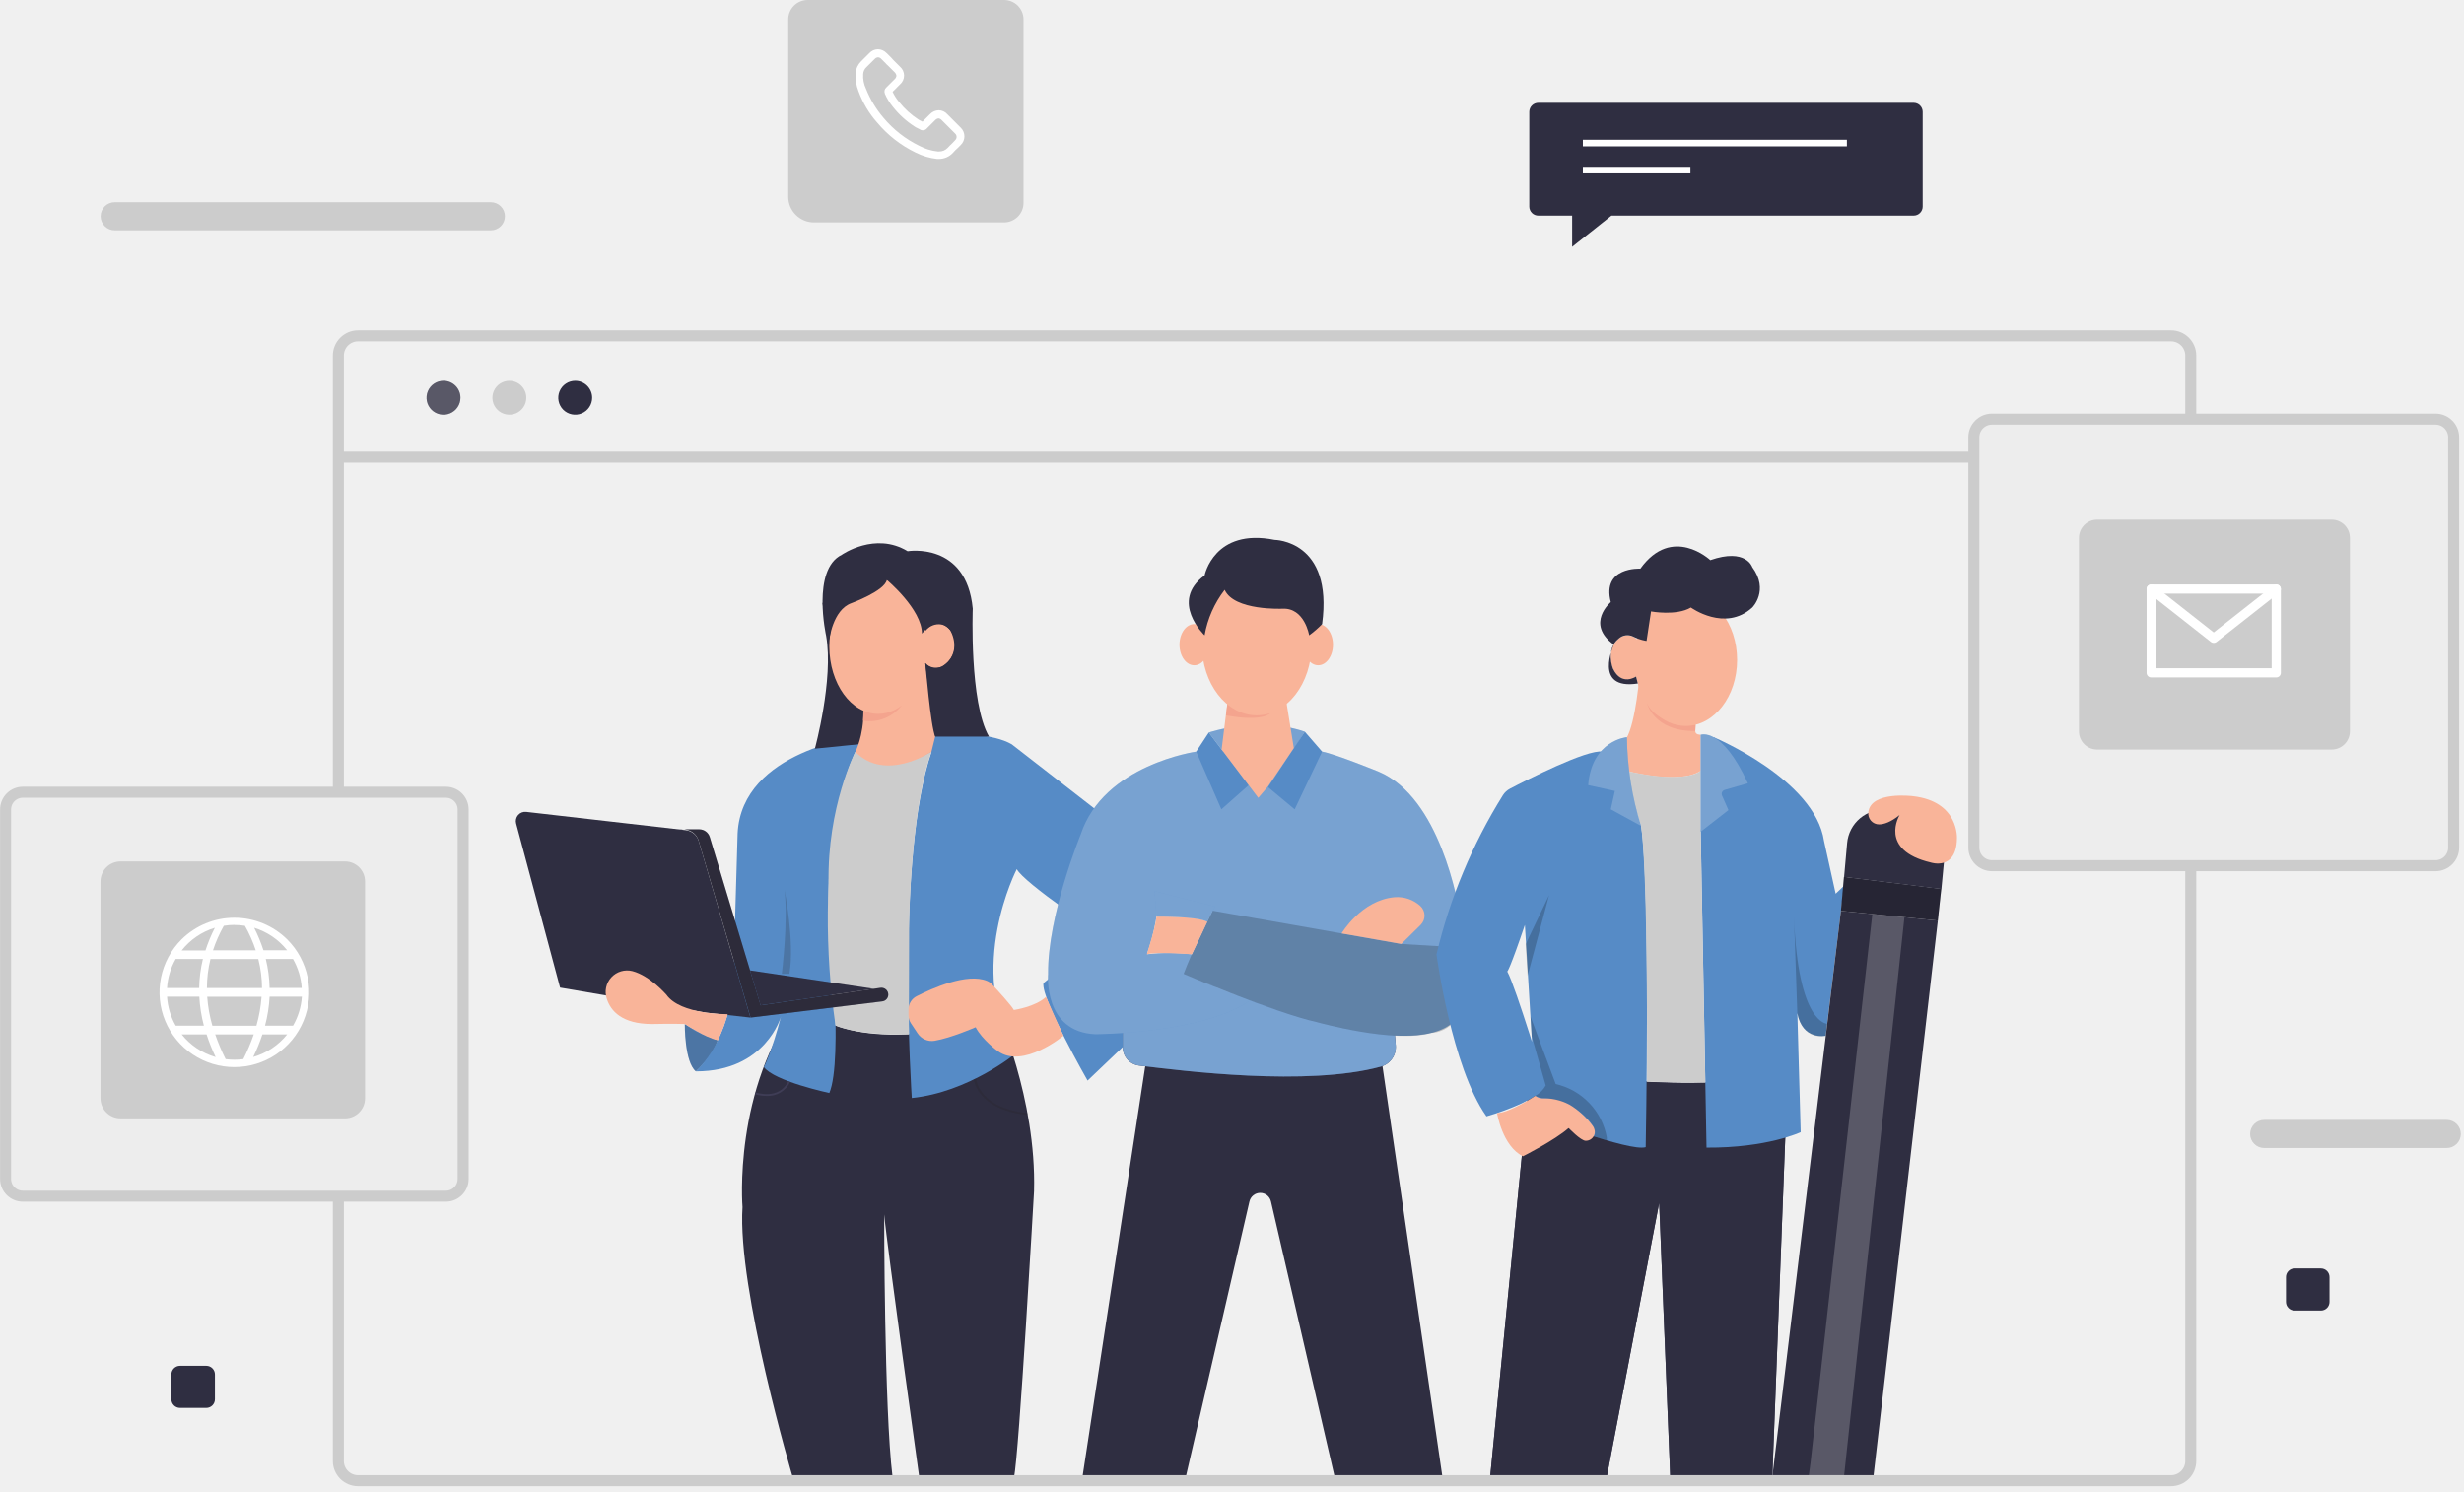
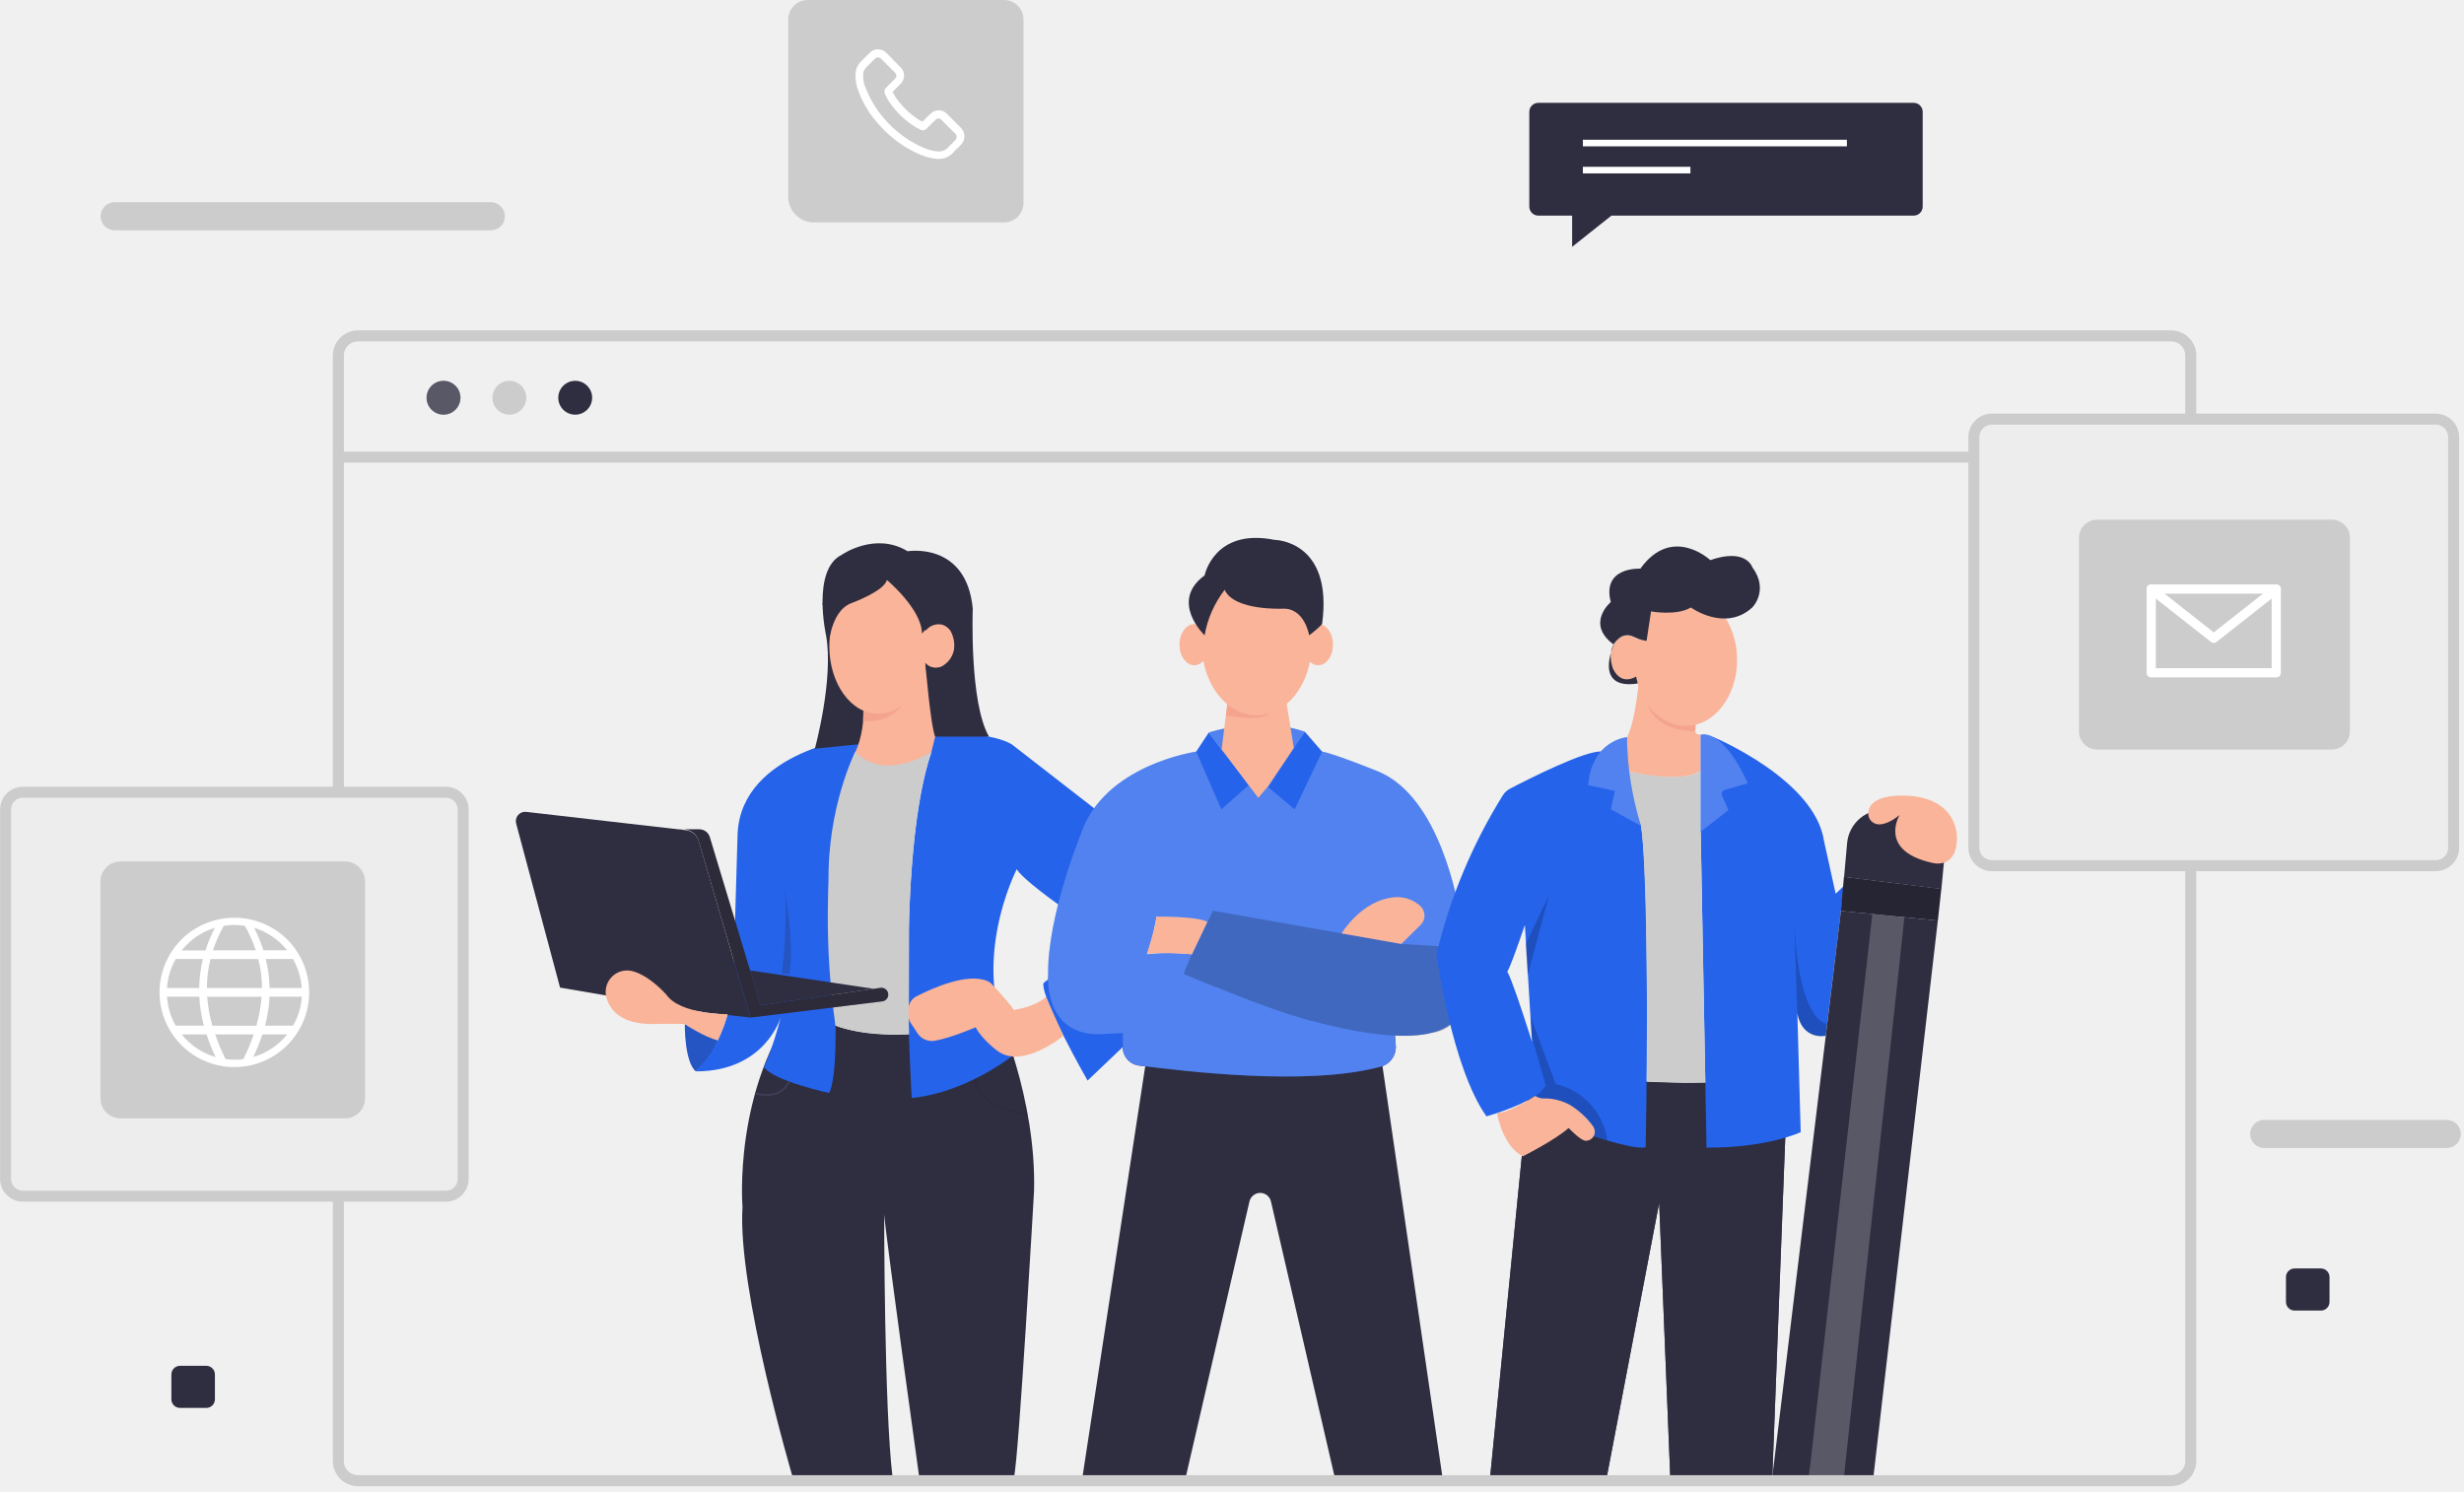
<svg xmlns="http://www.w3.org/2000/svg" width="441" height="267" viewBox="0 0 441 267" fill="none">
  <path d="M342.517 18.404H275.33C274.9 18.404 274.487 18.575 274.183 18.879C273.878 19.183 273.708 19.596 273.708 20.025V36.976C273.708 37.406 273.878 37.819 274.183 38.123C274.487 38.426 274.9 38.597 275.33 38.597H281.377V44.184L288.408 38.597H342.496C342.926 38.597 343.339 38.426 343.643 38.123C343.947 37.819 344.118 37.406 344.118 36.976V20.031C344.12 19.604 343.952 19.193 343.653 18.889C343.353 18.584 342.945 18.41 342.517 18.404Z" fill="#2F2E41" />
-   <path d="M122.566 183.303C122.566 183.303 122.48 190.101 124.551 191.781C126.285 190.262 127.628 188.35 128.467 186.205C126.435 185.377 124.463 184.407 122.566 183.303Z" fill="#568BC6" />
+   <path d="M122.566 183.303C122.566 183.303 122.48 190.101 124.551 191.781C126.285 190.262 127.628 188.35 128.467 186.205C126.435 185.377 124.463 184.407 122.566 183.303Z" fill="#2563EB" />
  <path d="M266.703 264.356L273.918 191.284C273.918 191.284 306.268 197.044 319.99 191.284L317.204 264.356H298.939L296.954 215.319L287.581 264.356H266.703Z" fill="#3F3D56" />
  <path d="M266.703 264.356L273.918 191.284C273.918 191.284 306.268 197.044 319.99 191.284L317.204 264.356H298.939L296.954 215.319L287.581 264.356H266.703Z" fill="#2F2E41" />
  <path d="M132.892 216.065C132.892 216.065 131.101 194.91 143.168 179.121C143.168 179.121 147.344 186.718 165.387 184.93C165.387 184.93 174.29 183.352 178.411 181.012C178.411 181.012 185.518 196.553 185.069 213.233C185.069 213.233 182.365 260.654 181.489 264.356H164.511C164.511 264.356 158.697 222.619 158.248 217.383C158.248 217.383 158.248 252.295 159.74 264.334H141.848C141.848 264.334 131.945 230.719 132.892 216.065Z" fill="#2F2E41" />
-   <path d="M131.269 174.501L132.015 149.18C132.762 134.283 154.045 131.835 154.045 131.835C154.045 131.835 174.815 129.511 181.089 133.24L206.288 152.811L204.498 184.038L194.654 193.424C194.654 193.424 186.303 178.834 186.752 175.992L197.19 167.347C197.19 167.347 183.322 158.112 181.981 155.578C181.981 155.578 172.786 173.307 181.684 188.647C181.684 188.647 173.333 195.504 163.191 196.547C163.191 196.547 160.26 153.492 166.723 134.574C166.723 134.574 159.351 139.437 153.104 134.574C153.104 134.574 147.387 146.046 148.431 164.067C148.431 164.067 150.968 189.69 148.431 195.65C148.431 195.65 138.506 193.527 136.716 190.998C136.716 190.998 138.106 188.334 139.782 181.947C139.782 181.947 137.078 191.776 124.573 191.776C124.551 191.781 130.917 186.124 131.269 174.501Z" fill="#568BC6" />
+   <path d="M131.269 174.501L132.015 149.18C132.762 134.283 154.045 131.835 154.045 131.835C154.045 131.835 174.815 129.511 181.089 133.24L206.288 152.811L204.498 184.038L194.654 193.424C194.654 193.424 186.303 178.834 186.752 175.992L197.19 167.347C197.19 167.347 183.322 158.112 181.981 155.578C181.981 155.578 172.786 173.307 181.684 188.647C181.684 188.647 173.333 195.504 163.191 196.547C163.191 196.547 160.26 153.492 166.723 134.574C166.723 134.574 159.351 139.437 153.104 134.574C153.104 134.574 147.387 146.046 148.431 164.067C148.431 164.067 150.968 189.69 148.431 195.65C148.431 195.65 138.506 193.527 136.716 190.998C136.716 190.998 138.106 188.334 139.782 181.947C139.782 181.947 137.078 191.776 124.573 191.776C124.551 191.781 130.917 186.124 131.269 174.501Z" fill="#2563EB" />
  <path d="M205.233 189.133L193.74 264.356H212.232L223.617 215.087C223.715 214.647 223.959 214.253 224.31 213.97C224.661 213.687 225.097 213.532 225.548 213.53C226 213.53 226.438 213.684 226.789 213.968C227.14 214.251 227.384 214.646 227.479 215.087L238.87 264.356H258.158L247.183 189.133H205.233Z" fill="#2F2E41" />
  <path d="M200.949 183.795V187.442C200.949 188.253 201.246 189.037 201.784 189.644C202.322 190.251 203.064 190.641 203.87 190.738C211.707 191.684 233.905 194.521 247.14 190.927C247.962 190.7 248.678 190.192 249.165 189.493C249.652 188.793 249.879 187.945 249.806 187.096L249.563 184.287L223.217 177.721L200.949 183.795Z" fill="#3F3D56" />
-   <path d="M200.949 183.795V187.442C200.949 188.253 201.246 189.037 201.784 189.644C202.322 190.251 203.064 190.641 203.87 190.738C211.707 191.684 233.905 194.521 247.14 190.927C247.962 190.7 248.678 190.192 249.165 189.493C249.652 188.793 249.879 187.945 249.806 187.096L249.563 184.287L223.217 177.721L200.949 183.795Z" fill="#568BC6" />
+   <path d="M200.949 183.795V187.442C200.949 188.253 201.246 189.037 201.784 189.644C202.322 190.251 203.064 190.641 203.87 190.738C211.707 191.684 233.905 194.521 247.14 190.927C247.962 190.7 248.678 190.192 249.165 189.493C249.652 188.793 249.879 187.945 249.806 187.096L249.563 184.287L223.217 177.721L200.949 183.795Z" fill="#2563EB" />
  <path opacity="0.2" d="M200.949 183.795V187.442C200.949 188.253 201.246 189.037 201.784 189.644C202.322 190.251 203.064 190.641 203.87 190.738C211.707 191.684 233.905 194.521 247.14 190.927C247.962 190.7 248.678 190.192 249.165 189.493C249.652 188.793 249.879 187.945 249.806 187.096L249.563 184.287L223.217 177.721L200.949 183.795Z" fill="white" />
-   <path d="M250.802 168.968L217.003 163.024L213.292 170.837L211.859 174.322L223.655 179.121C223.655 179.121 256.919 192.003 261.56 180.882C261.56 180.882 264.367 176.165 261.716 165.861C261.62 165.487 261.542 165.108 261.484 164.726C260.943 161.332 257.665 142.685 246.713 138.114C246.713 138.114 238.897 134.936 236.642 134.542H214.093C214.093 134.542 197.531 136.876 193.421 149.369C193.421 149.369 187.471 163.915 187.59 174.322C187.59 174.322 186.66 184.724 196.071 185.13C196.071 185.13 215.153 185.048 223.655 179.132L211.859 174.322L213.314 170.821C210.634 170.515 207.929 170.515 205.249 170.821C205.249 170.821 207.088 166.039 207.218 161.403" fill="#568BC6" />
+   <path d="M250.802 168.968L217.003 163.024L213.292 170.837L211.859 174.322L223.655 179.121C223.655 179.121 256.919 192.003 261.56 180.882C261.56 180.882 264.367 176.165 261.716 165.861C261.62 165.487 261.542 165.108 261.484 164.726C260.943 161.332 257.665 142.685 246.713 138.114C246.713 138.114 238.897 134.936 236.642 134.542H214.093C214.093 134.542 197.531 136.876 193.421 149.369C193.421 149.369 187.471 163.915 187.59 174.322C187.59 174.322 186.66 184.724 196.071 185.13C196.071 185.13 215.153 185.048 223.655 179.132L211.859 174.322L213.314 170.821C210.634 170.515 207.929 170.515 205.249 170.821C205.249 170.821 207.088 166.039 207.218 161.403" fill="#2563EB" />
  <path opacity="0.2" d="M250.802 168.968L217.003 163.024L213.292 170.837L211.859 174.322L223.655 179.121C223.655 179.121 256.919 192.003 261.56 180.882C261.56 180.882 264.367 176.165 261.716 165.861C261.62 165.487 261.542 165.108 261.484 164.726C260.943 161.332 257.665 142.685 246.713 138.114C246.713 138.114 238.897 134.936 236.642 134.542H214.093C214.093 134.542 197.531 136.876 193.421 149.369C193.421 149.369 187.471 163.915 187.59 174.322C187.59 174.322 186.66 184.724 196.071 185.13C196.071 185.13 215.153 185.048 223.655 179.132L211.859 174.322L213.314 170.821C210.634 170.515 207.929 170.515 205.249 170.821C205.249 170.821 207.088 166.039 207.218 161.403" fill="white" />
  <path opacity="0.2" d="M217.008 163.008C216.018 164.585 215.439 166.428 214.455 168.384C213.484 170.32 212.612 172.304 211.843 174.328C214.731 175.582 217.792 176.786 220.929 178.018C225.943 179.964 231.909 182.125 235.69 182.963C235.69 182.963 249.558 186.848 256.205 184.886C256.205 184.886 262.971 185.005 262.836 173.836L262.484 169.67L250.802 168.968L217.008 163.008Z" fill="black" />
-   <path d="M216.348 131.121C216.348 131.121 225.153 128.112 233.526 130.97C232.623 132.483 231.644 134.034 230.568 135.617C228.777 138.265 226.965 140.664 225.202 142.82L216.348 131.121Z" fill="#568BC6" />
+   <path d="M216.348 131.121C216.348 131.121 225.153 128.112 233.526 130.97C232.623 132.483 231.644 134.034 230.568 135.617C228.777 138.265 226.965 140.664 225.202 142.82L216.348 131.121Z" fill="#2563EB" />
  <path opacity="0.2" d="M216.348 131.121C216.348 131.121 225.153 128.112 233.526 130.97C232.623 132.483 231.644 134.034 230.568 135.617C228.777 138.265 226.965 140.664 225.202 142.82L216.348 131.121Z" fill="white" />
  <path d="M149.529 183.562C149.529 183.562 153.169 185.405 162.661 185.135L162.715 165.099C162.715 165.099 163.007 144.69 166.701 134.58C166.701 134.58 159.362 139.286 153.082 134.58C153.082 134.58 148.036 144.382 148.296 158.134C148.22 159.819 148.171 161.543 148.16 163.299C148.109 170.078 148.567 176.852 149.529 183.562Z" fill="#CCCCCC" />
  <path d="M147.858 113.809C147.858 113.809 145.213 101.964 150.659 99.306C150.659 99.306 156.609 95.129 162.445 98.673C162.445 98.673 172.959 96.901 174.101 108.94C174.101 108.94 173.468 125.777 177.01 131.851H167.383L145.845 134.012C145.845 134.012 149.231 121.606 147.858 113.809Z" fill="#2F2E41" />
  <path opacity="0.2" d="M122.566 183.303C122.566 183.303 122.48 190.101 124.551 191.781C124.551 191.781 127.256 189.123 128.467 186.205C128.467 186.205 124.465 184.962 122.566 183.303Z" fill="#231F20" />
  <path d="M174.614 183.881C174.614 183.881 170.201 185.81 167.259 186.302C166.677 186.396 166.081 186.319 165.543 186.081C165.004 185.843 164.546 185.455 164.224 184.962L163.034 183.173C162.748 182.741 162.596 182.233 162.596 181.714V180.693C162.596 180.205 162.73 179.726 162.985 179.309C163.24 178.892 163.605 178.554 164.04 178.332C166.848 176.895 173.078 174.101 176.664 175.582C177.031 175.736 177.358 175.971 177.622 176.268C178.568 177.294 181.062 180.023 181.457 180.79C181.457 180.79 185.275 180.25 187.222 178.445C187.222 178.445 189.775 184.308 190.332 185.4C190.332 185.4 183.117 191.398 178.622 188.177C178.622 188.204 175.788 186.129 174.614 183.881Z" fill="#F9B499" />
  <path opacity="0.2" d="M139.923 174.322C139.923 174.322 141.091 164.947 140.409 159.29C140.409 159.29 142.264 168.562 141.291 174.322H139.923Z" fill="#231F20" />
  <path d="M137.175 196.169C136.474 196.169 135.777 196.069 135.104 195.872L135.212 195.542C135.385 195.601 139.463 196.931 141.08 193.548L141.416 193.672C141.038 194.463 140.432 195.122 139.677 195.567C138.921 196.012 138.05 196.221 137.175 196.169Z" fill="#3F3D56" />
  <g opacity="0.2">
    <path d="M183.977 199.6C174.782 198.627 174.301 193.262 174.295 193.208L174.69 193.013C174.69 193.067 175.02 198.309 183.912 199.249L183.977 199.6Z" fill="#231F20" />
  </g>
-   <path d="M218.598 144.868L214.093 134.542L216.348 131.121L223.482 140.551L218.598 144.868Z" fill="#568BC6" />
-   <path d="M226.949 140.896L231.72 144.868L236.625 134.542L233.526 130.97L226.949 140.896Z" fill="#568BC6" />
+   <path d="M218.598 144.868L214.093 134.542L216.348 131.121L223.482 140.551L218.598 144.868Z" fill="#2563EB" />
+   <path d="M226.949 140.896L231.72 144.868L236.625 134.542L233.526 130.97L226.949 140.896Z" fill="#2563EB" />
  <path d="M219.783 124.967L218.641 134.153L225.202 142.82L226.949 140.761L231.563 133.893L230.124 124.967H219.783Z" fill="#F9B499" />
  <path d="M206.991 164.072C206.991 164.072 214.444 163.926 216.094 164.996L213.325 170.821C213.325 170.821 206.699 170.318 205.26 170.821C205.233 170.837 206.742 166.304 206.991 164.072Z" fill="#F9B499" />
  <path d="M240.109 167.082C240.109 167.082 243.646 161.095 249.639 160.598C250.459 160.537 251.283 160.642 252.062 160.907C252.841 161.171 253.558 161.59 254.171 162.138C254.412 162.352 254.605 162.613 254.74 162.905C254.875 163.197 254.949 163.514 254.957 163.836C254.964 164.157 254.906 164.477 254.785 164.775C254.663 165.073 254.482 165.343 254.252 165.569L250.802 168.968L240.109 167.082Z" fill="#F9B499" />
  <path d="M293.498 120.277C293.498 120.277 293.498 120.417 293.466 120.66C293.287 122.66 292.384 131.878 290.366 132.942L291.113 137.995C291.113 137.995 300.502 140.518 304.38 137.995V131.511C304.38 131.511 303.412 131.581 303.412 130.84L303.564 127.858L293.498 120.277Z" fill="#F9B499" />
-   <path d="M272.918 165.563L275.006 199.827C275.006 199.827 291.708 206.236 294.542 205.339C294.542 205.339 295.434 159.457 293.72 147.835L286.786 134.542C284.027 134.11 273.226 139.621 270.251 141.177C269.74 141.446 269.308 141.843 268.997 142.328C263.507 151.123 259.488 160.752 257.097 170.837C257.097 170.837 259.802 191.041 266.043 199.827C266.043 199.827 275.141 197.293 276.628 194.315C276.628 194.315 271.263 176.587 269.77 173.906C269.786 173.906 270.235 173.458 272.918 165.563Z" fill="#568BC6" />
-   <path d="M305.43 205.425L304.386 148.877L306.674 131.948C306.674 131.948 324.815 139.513 326.453 150.52L328.541 159.976L330.034 158.56L326.756 185.405C326.756 185.405 322.581 186.27 321.683 181.358L322.283 202.658C322.283 202.658 316.312 205.495 305.43 205.425Z" fill="#568BC6" />
+   <path d="M272.918 165.563L275.006 199.827C275.006 199.827 291.708 206.236 294.542 205.339C294.542 205.339 295.434 159.457 293.72 147.835L286.786 134.542C284.027 134.11 273.226 139.621 270.251 141.177C269.74 141.446 269.308 141.843 268.997 142.328C263.507 151.123 259.488 160.752 257.097 170.837C257.097 170.837 259.802 191.041 266.043 199.827C266.043 199.827 275.141 197.293 276.628 194.315C276.628 194.315 271.263 176.587 269.77 173.906C269.786 173.906 270.235 173.458 272.918 165.563Z" fill="#2563EB" />
+   <path d="M305.43 205.425L304.386 148.877L306.674 131.948C306.674 131.948 324.815 139.513 326.453 150.52L328.541 159.976L330.034 158.56L326.756 185.405C326.756 185.405 322.581 186.27 321.683 181.358L322.283 202.658C322.283 202.658 316.312 205.495 305.43 205.425Z" fill="#2563EB" />
  <path opacity="0.2" d="M321.083 164.072L321.677 181.363C321.677 181.363 322.375 186.189 326.751 185.41L327.016 183.249C327.016 183.249 321.78 183.341 321.083 164.072Z" fill="black" />
  <path d="M267.936 199.243C267.936 199.243 268.894 205.187 272.572 206.976C272.572 206.976 278.294 204.101 280.75 201.913C280.75 201.913 282.913 204.198 283.806 204.198C284.102 204.201 284.393 204.122 284.647 203.97C284.902 203.819 285.11 203.601 285.249 203.34C285.388 203.079 285.453 202.785 285.437 202.489C285.421 202.194 285.325 201.909 285.158 201.664C284.13 200.243 282.859 199.013 281.404 198.033C279.897 197.078 278.143 196.584 276.358 196.612C275.792 196.662 275.228 196.502 274.773 196.163C274.773 196.163 270.186 199.206 267.936 199.243Z" fill="#F9B499" />
  <path d="M346.828 164.785L329.482 163.051L317.204 264.356H335.297L346.828 164.785Z" fill="#2F2E41" />
  <path opacity="0.2" d="M324.046 261.8L335.107 163.613L340.862 164.077L330.029 264.356H323.7L324.046 261.8Z" fill="white" />
  <path d="M330.029 156.956L329.482 163.051L346.828 164.785L347.445 159.106L330.029 156.956Z" fill="#2F2E41" />
  <path opacity="0.2" d="M330.029 156.956L329.482 163.051L346.828 164.785L347.445 159.106L330.029 156.956Z" fill="black" />
  <path d="M330.591 150.92L330.05 156.977L347.466 159.139L348.088 152.541C348.172 151.683 348.086 150.817 347.834 149.992C347.583 149.168 347.17 148.401 346.621 147.736C346.071 147.072 345.396 146.522 344.633 146.119C343.871 145.715 343.036 145.467 342.177 145.387L337.725 144.971C336.865 144.891 335.998 144.982 335.174 145.239C334.349 145.495 333.584 145.911 332.921 146.464C332.258 147.017 331.711 147.695 331.311 148.46C330.911 149.225 330.666 150.061 330.591 150.92Z" fill="#2F2E41" />
  <path d="M339.986 145.889C339.986 145.889 336.135 152.179 345.579 154.394C345.579 154.394 350.127 155.907 350.246 150.142C350.246 150.142 350.711 143.447 342.317 142.512C342.317 142.512 334.848 141.572 334.383 145.376C334.348 145.65 334.372 145.928 334.453 146.192C334.535 146.456 334.671 146.7 334.854 146.907C335.036 147.115 335.261 147.281 335.512 147.395C335.764 147.509 336.037 147.569 336.313 147.57C337.184 147.559 338.39 147.175 339.986 145.889Z" fill="#F9B499" />
  <path d="M294.774 193.635C294.774 193.635 294.985 156.475 293.72 147.835C293.72 147.835 291.713 142.069 291.113 137.995C291.113 137.995 300.876 140.443 304.38 137.995V148.877L305.213 193.797L294.774 193.635Z" fill="#CCCCCC" />
  <path d="M94.181 145.327L122.783 148.607C123.306 148.671 123.799 148.886 124.202 149.225C124.604 149.565 124.899 150.015 125.049 150.52L134.314 182.147L126.401 181.261L100.239 176.781L92.38 147.418C92.308 147.156 92.302 146.879 92.362 146.614C92.422 146.348 92.547 146.101 92.725 145.895C92.903 145.688 93.128 145.529 93.382 145.43C93.636 145.331 93.911 145.296 94.181 145.327Z" fill="#2F2E41" />
  <path d="M121.42 148.45H125.157C125.58 148.449 125.992 148.585 126.331 148.837C126.671 149.09 126.919 149.445 127.039 149.85L136.137 179.953L157.577 176.824C157.751 176.799 157.929 176.811 158.098 176.86C158.267 176.909 158.423 176.994 158.557 177.109C158.69 177.223 158.797 177.366 158.871 177.525C158.944 177.685 158.983 177.859 158.983 178.035C158.983 178.334 158.872 178.624 158.673 178.848C158.474 179.071 158.199 179.215 157.901 179.25L134.336 182.147L125.049 150.52C125.049 150.52 124.551 148.137 121.42 148.45Z" fill="#2F2E41" />
  <path opacity="0.2" d="M121.42 148.45H125.157C125.58 148.449 125.992 148.585 126.331 148.837C126.671 149.09 126.919 149.445 127.039 149.85L136.137 179.953L157.577 176.824C157.751 176.799 157.929 176.811 158.098 176.86C158.267 176.909 158.423 176.994 158.557 177.109C158.69 177.223 158.797 177.366 158.871 177.525C158.944 177.685 158.983 177.859 158.983 178.035C158.983 178.334 158.872 178.624 158.673 178.848C158.474 179.071 158.199 179.215 157.901 179.25L134.336 182.147L125.049 150.52C125.049 150.52 124.551 148.137 121.42 148.45Z" fill="#231F20" />
  <path d="M134.233 173.701L156.376 176.997L136.115 179.953L134.233 173.701Z" fill="#2F2E41" />
  <path d="M153.082 134.58C153.082 134.58 154.57 131.835 154.548 127.242L163.121 122.465L165.609 118.71L167.383 131.835L166.701 134.58C166.701 134.58 158.459 140.07 153.082 134.58Z" fill="#F9B499" />
  <path d="M113.188 173.831C112.516 173.66 111.811 173.673 111.146 173.87C110.482 174.066 109.883 174.439 109.414 174.948C108.944 175.457 108.621 176.084 108.479 176.761C108.337 177.439 108.381 178.142 108.606 178.797C109.304 180.958 111.311 183.303 116.719 183.303C116.719 183.303 120.598 183.217 122.583 183.303C122.583 183.303 126.185 185.746 128.483 186.205C129.197 184.699 129.786 183.137 130.247 181.536C130.247 181.536 121.804 181.666 119.262 178.046C119.245 178.046 116.363 174.663 113.188 173.831Z" fill="#F9B499" />
-   <path d="M206.639 159.528L206.964 164.072C206.964 164.072 214.309 163.986 216.067 164.996L217.446 162.262L206.639 159.528Z" fill="#568BC6" />
+   <path d="M206.639 159.528L206.964 164.072C206.964 164.072 214.309 163.986 216.067 164.996L217.446 162.262L206.639 159.528Z" fill="#2563EB" />
  <path opacity="0.2" d="M206.639 159.528L206.964 164.072C206.964 164.072 214.309 163.986 216.067 164.996L217.446 162.262L206.639 159.528Z" fill="white" />
  <path opacity="0.2" d="M273.059 168.995L277.245 160.246L273.405 174.658L273.059 168.995Z" fill="black" />
  <path opacity="0.2" d="M280.944 197.752C280.944 197.752 284.006 199.573 285.169 201.664C285.169 201.664 285.753 202.88 285.244 203.415L287.581 204.123V203.582C287.159 201.272 286.068 199.137 284.442 197.442C282.816 195.746 280.727 194.565 278.435 194.045L273.918 181.952L274.135 185.47L276.645 194.294C276.217 195.077 275.57 195.719 274.784 196.142C275.263 196.43 275.81 196.585 276.369 196.59C277.959 196.634 279.52 197.024 280.944 197.73" fill="black" />
-   <path d="M284.249 140.54L289.025 141.583L288.295 144.868L293.704 147.835C292.09 142.691 291.241 137.338 291.183 131.948C291.183 131.948 284.877 132.494 284.249 140.54Z" fill="#568BC6" />
+   <path d="M284.249 140.54L289.025 141.583L288.295 144.868L293.704 147.835C292.09 142.691 291.241 137.338 291.183 131.948C291.183 131.948 284.877 132.494 284.249 140.54Z" fill="#2563EB" />
  <path opacity="0.2" d="M284.249 140.54L289.025 141.583L288.295 144.868L293.704 147.835C292.09 142.691 291.241 137.338 291.183 131.948C291.183 131.948 284.877 132.494 284.249 140.54Z" fill="white" />
-   <path d="M304.38 148.877V131.527C304.38 131.527 308.166 130.035 312.829 140.205L308.686 141.394C308.583 141.422 308.488 141.473 308.407 141.542C308.325 141.611 308.259 141.696 308.214 141.792C308.168 141.888 308.144 141.993 308.142 142.1C308.141 142.206 308.162 142.312 308.204 142.409L309.351 145.008L304.38 148.877Z" fill="#568BC6" />
+   <path d="M304.38 148.877V131.527C304.38 131.527 308.166 130.035 312.829 140.205L308.686 141.394C308.583 141.422 308.488 141.473 308.407 141.542C308.325 141.611 308.259 141.696 308.214 141.792C308.168 141.888 308.144 141.993 308.142 142.1C308.141 142.206 308.162 142.312 308.204 142.409L309.351 145.008L304.38 148.877Z" fill="#2563EB" />
  <path opacity="0.2" d="M304.38 148.877V131.527C304.38 131.527 308.166 130.035 312.829 140.205L308.686 141.394C308.583 141.422 308.488 141.473 308.407 141.542C308.325 141.611 308.259 141.696 308.214 141.792C308.168 141.888 308.144 141.993 308.142 142.1C308.141 142.206 308.162 142.312 308.204 142.409L309.351 145.008L304.38 148.877Z" fill="white" />
  <path d="M60.561 81.831H392.099" stroke="#CCCCCC" stroke-width="1.97" stroke-miterlimit="10" />
  <path d="M388.572 60.119H64.087C62.14 60.119 60.561 61.697 60.561 63.642V261.524C60.561 263.47 62.14 265.047 64.087 265.047H388.572C390.52 265.047 392.099 263.47 392.099 261.524V63.642C392.099 61.697 390.52 60.119 388.572 60.119Z" stroke="#CCCCCC" stroke-width="1.97" stroke-miterlimit="10" />
  <path d="M82.412 71.197C82.412 71.796 82.234 72.382 81.901 72.881C81.567 73.379 81.093 73.768 80.539 73.997C79.984 74.227 79.374 74.287 78.786 74.17C78.197 74.053 77.656 73.764 77.232 73.34C76.808 72.916 76.519 72.376 76.402 71.788C76.285 71.2 76.345 70.59 76.574 70.037C76.804 69.483 77.193 69.009 77.692 68.676C78.191 68.343 78.778 68.165 79.378 68.165C80.183 68.165 80.954 68.485 81.523 69.053C82.092 69.622 82.412 70.393 82.412 71.197Z" fill="#2F2E41" />
  <path opacity="0.2" d="M82.412 71.197C82.412 71.796 82.234 72.382 81.901 72.881C81.567 73.379 81.093 73.768 80.539 73.997C79.984 74.227 79.374 74.287 78.786 74.17C78.197 74.053 77.656 73.764 77.232 73.34C76.808 72.916 76.519 72.376 76.402 71.788C76.285 71.2 76.345 70.59 76.574 70.037C76.804 69.483 77.193 69.009 77.692 68.676C78.191 68.343 78.778 68.165 79.378 68.165C80.183 68.165 80.954 68.485 81.523 69.053C82.092 69.622 82.412 70.393 82.412 71.197Z" fill="white" />
  <path d="M94.198 71.197C94.198 71.796 94.02 72.382 93.686 72.881C93.353 73.379 92.879 73.768 92.325 73.997C91.77 74.227 91.16 74.287 90.571 74.17C89.983 74.053 89.442 73.764 89.018 73.34C88.593 72.916 88.304 72.376 88.187 71.788C88.07 71.2 88.13 70.59 88.36 70.037C88.59 69.483 88.979 69.009 89.478 68.676C89.977 68.343 90.563 68.165 91.163 68.165C91.968 68.165 92.74 68.485 93.309 69.053C93.878 69.622 94.198 70.393 94.198 71.197Z" fill="#CCCCCC" />
  <path d="M105.983 71.197C105.983 71.796 105.805 72.382 105.472 72.881C105.138 73.379 104.665 73.768 104.11 73.997C103.556 74.227 102.946 74.287 102.357 74.17C101.768 74.053 101.228 73.764 100.803 73.34C100.379 72.916 100.09 72.376 99.973 71.788C99.856 71.2 99.916 70.59 100.146 70.037C100.375 69.483 100.764 69.009 101.263 68.676C101.762 68.343 102.349 68.165 102.949 68.165C103.754 68.165 104.525 68.485 105.094 69.053C105.664 69.622 105.983 70.393 105.983 71.197Z" fill="#2F2E41" />
  <path d="M435.91 75.022H356.515C354.726 75.022 353.275 76.471 353.275 78.259V151.725C353.275 153.513 354.726 154.962 356.515 154.962H435.91C437.699 154.962 439.149 153.513 439.149 151.725V78.259C439.149 76.471 437.699 75.022 435.91 75.022Z" fill="#EDEDED" />
  <path d="M435.91 75.022H356.515C354.726 75.022 353.275 76.471 353.275 78.259V151.725C353.275 153.513 354.726 154.962 356.515 154.962H435.91C437.699 154.962 439.149 153.513 439.149 151.725V78.259C439.149 76.471 437.699 75.022 435.91 75.022Z" stroke="#CCCCCC" stroke-width="1.97" stroke-miterlimit="10" />
  <path d="M375.343 134.169H417.325C419.124 134.169 420.581 132.713 420.581 130.916V96.274C420.581 94.478 419.124 93.021 417.325 93.021H375.343C373.545 93.021 372.087 94.478 372.087 96.274V130.916C372.087 132.713 373.545 134.169 375.343 134.169Z" fill="#CCCCCC" />
  <path d="M407.4 120.433H388.443H385.019V105.444H407.4V109.189V120.433Z" stroke="white" stroke-width="1.65" stroke-linecap="round" stroke-linejoin="round" />
  <path d="M385.019 105.444L396.21 114.252L407.4 105.444" stroke="white" stroke-width="1.65" stroke-linecap="round" stroke-linejoin="round" />
  <path d="M79.805 141.815H4.088C2.383 141.815 1 143.196 1 144.9V211.034C1 212.738 2.383 214.119 4.088 214.119H79.805C81.511 214.119 82.893 212.738 82.893 211.034V144.9C82.893 143.196 81.511 141.815 79.805 141.815Z" fill="#EDEDED" />
  <path d="M79.805 141.815H4.088C2.383 141.815 1 143.196 1 144.9V211.034C1 212.738 2.383 214.119 4.088 214.119H79.805C81.511 214.119 82.893 212.738 82.893 211.034V144.9C82.893 143.196 81.511 141.815 79.805 141.815Z" stroke="#CCCCCC" stroke-width="1.97" stroke-miterlimit="10" />
  <path d="M61.745 154.2H21.575C19.591 154.2 17.983 155.806 17.983 157.788V196.601C17.983 198.583 19.591 200.189 21.575 200.189H61.745C63.729 200.189 65.337 198.583 65.337 196.601V157.788C65.337 155.806 63.729 154.2 61.745 154.2Z" fill="#CCCCCC" />
  <path d="M32.479 168.168C30.605 170.039 29.328 172.422 28.81 175.018C28.293 177.614 28.557 180.304 29.57 182.75C30.584 185.195 32.3 187.285 34.502 188.756C36.705 190.227 39.295 191.012 41.944 191.012C44.593 191.012 47.183 190.227 49.385 188.756C51.588 187.285 53.304 185.195 54.318 182.75C55.331 180.304 55.596 177.614 55.078 175.018C54.56 172.422 53.283 170.039 51.409 168.168C48.891 165.675 45.489 164.276 41.944 164.276C38.399 164.276 34.997 165.675 32.479 168.168ZM51.409 170.092H47.147C46.699 168.712 46.143 167.37 45.487 166.077C47.812 166.79 49.868 168.189 51.382 170.092H51.409ZM37.033 176.857C37.032 175.11 37.245 173.37 37.666 171.675H46.228C46.659 173.369 46.883 175.109 46.893 176.857H37.033ZM46.812 178.424C46.684 180.18 46.376 181.918 45.892 183.611H38.006C37.518 181.919 37.208 180.18 37.082 178.424H46.812ZM41.944 165.574C42.576 165.573 43.207 165.622 43.832 165.72C44.622 167.115 45.273 168.585 45.773 170.108H38.115C38.615 168.585 39.266 167.115 40.056 165.72C40.682 165.617 41.315 165.563 41.949 165.558L41.944 165.574ZM38.434 166.115C37.773 167.406 37.217 168.748 36.773 170.129H32.511C34.03 168.209 36.097 166.795 38.439 166.077L38.434 166.115ZM31.446 171.659H36.313C35.897 173.361 35.674 175.105 35.648 176.857H29.893C30.006 175.028 30.537 173.25 31.446 171.659ZM31.446 183.595C30.54 182.006 30.009 180.232 29.893 178.408H35.675C35.763 180.16 36.035 181.899 36.487 183.595H31.446ZM32.527 185.157H36.968C37.417 186.546 37.959 187.903 38.591 189.22C36.192 188.526 34.068 187.106 32.511 185.157H32.527ZM41.966 189.69C41.436 189.691 40.906 189.657 40.381 189.587C39.659 188.154 39.034 186.673 38.51 185.157H45.416C44.894 186.674 44.269 188.155 43.545 189.587C43.016 189.658 42.483 189.692 41.949 189.69H41.966ZM45.308 189.22C45.953 187.905 46.506 186.547 46.963 185.157H51.398C49.83 187.116 47.687 188.537 45.27 189.22H45.308ZM52.464 183.595H47.434C47.885 181.899 48.158 180.16 48.251 178.408H54.027C53.903 180.234 53.362 182.008 52.448 183.595H52.464ZM54.016 176.841H48.245C48.213 175.093 47.984 173.355 47.564 171.659H52.431C53.346 173.249 53.882 175.027 54 176.857L54.016 176.841Z" fill="white" />
  <path d="M87.848 41.229H20.531C20.2 41.23 19.872 41.165 19.567 41.039C19.261 40.913 18.983 40.728 18.749 40.495C18.515 40.261 18.329 39.984 18.202 39.679C18.076 39.374 18.01 39.047 18.01 38.716C18.01 38.385 18.074 38.057 18.201 37.752C18.327 37.446 18.513 37.168 18.747 36.934C18.981 36.7 19.259 36.515 19.566 36.388C19.872 36.262 20.2 36.197 20.531 36.198H87.848C88.516 36.198 89.157 36.463 89.63 36.936C90.103 37.408 90.368 38.048 90.368 38.716C90.367 39.383 90.101 40.022 89.628 40.493C89.156 40.964 88.515 41.229 87.848 41.229Z" fill="#CCCCCC" />
  <path d="M437.911 205.495H405.237C404.57 205.495 403.93 205.231 403.458 204.759C402.987 204.288 402.722 203.649 402.722 202.983C402.721 202.652 402.785 202.325 402.912 202.019C403.038 201.714 403.223 201.436 403.456 201.202C403.69 200.969 403.968 200.783 404.273 200.656C404.579 200.53 404.906 200.465 405.237 200.465H437.911C438.579 200.465 439.22 200.73 439.693 201.202C440.166 201.674 440.431 202.315 440.431 202.983C440.43 203.65 440.164 204.289 439.691 204.76C439.219 205.231 438.578 205.495 437.911 205.495Z" fill="#CCCCCC" />
  <path d="M415.384 227.055H410.683C409.829 227.055 409.136 227.747 409.136 228.601V233.048C409.136 233.901 409.829 234.593 410.683 234.593H415.384C416.238 234.593 416.93 233.901 416.93 233.048V228.601C416.93 227.747 416.238 227.055 415.384 227.055Z" fill="#2F2E41" />
  <path d="M36.919 244.482H32.219C31.365 244.482 30.672 245.173 30.672 246.027V250.474C30.672 251.328 31.365 252.019 32.219 252.019H36.919C37.774 252.019 38.466 251.328 38.466 250.474V246.027C38.466 245.173 37.774 244.482 36.919 244.482Z" fill="#2F2E41" />
  <path d="M283.297 25.607H330.553" stroke="white" stroke-width="1.18" stroke-miterlimit="10" />
  <path d="M283.297 30.449H302.547" stroke="white" stroke-width="1.18" stroke-miterlimit="10" />
  <path d="M144.569 0H179.693C180.62 0 181.509 0.368 182.164 1.022C182.819 1.677 183.187 2.565 183.187 3.491V36.322C183.187 36.781 183.097 37.235 182.921 37.658C182.746 38.082 182.488 38.467 182.164 38.791C181.839 39.115 181.454 39.372 181.03 39.547C180.606 39.723 180.152 39.813 179.693 39.813H145.683C144.461 39.813 143.289 39.328 142.425 38.465C141.56 37.601 141.075 36.43 141.075 35.209V3.491C141.075 2.565 141.443 1.677 142.098 1.022C142.754 0.368 143.642 0 144.569 0Z" fill="#CCCCCC" />
  <path d="M171.953 22.857L169.557 20.458C169.365 20.236 169.129 20.057 168.863 19.932C168.598 19.808 168.309 19.74 168.016 19.734C167.432 19.749 166.878 19.994 166.474 20.414L165.106 21.776L164.846 21.646C164.7 21.582 164.557 21.51 164.419 21.43C163.066 20.55 161.865 19.455 160.865 18.188C160.418 17.654 160.044 17.064 159.751 16.432C160.097 16.135 160.395 15.789 160.692 15.492L161.082 15.108C161.31 14.912 161.492 14.669 161.617 14.396C161.743 14.122 161.808 13.825 161.808 13.525C161.808 13.225 161.743 12.928 161.617 12.654C161.492 12.381 161.31 12.138 161.082 11.942L159.881 10.742C159.742 10.61 159.614 10.467 159.497 10.315L158.68 9.505C158.481 9.295 158.243 9.126 157.978 9.008C157.714 8.89 157.428 8.826 157.139 8.819C156.849 8.822 156.562 8.884 156.297 9.002C156.032 9.12 155.794 9.291 155.597 9.505L154.099 11.002C153.538 11.566 153.19 12.306 153.115 13.098C153.062 14.205 153.247 15.31 153.656 16.34C154.409 18.401 155.543 20.301 156.998 21.944C158.878 24.189 161.211 26.012 163.846 27.293C165.053 27.904 166.358 28.295 167.702 28.45H168C168.482 28.456 168.961 28.361 169.404 28.169C169.847 27.977 170.244 27.693 170.569 27.336L170.612 27.293C170.848 27.014 171.106 26.756 171.385 26.52L171.926 25.98C172.139 25.78 172.309 25.539 172.426 25.272C172.543 25.004 172.605 24.716 172.608 24.424C172.61 24.132 172.553 23.843 172.441 23.574C172.329 23.304 172.163 23.06 171.953 22.857ZM170.969 25.078L170.455 25.618C170.158 25.877 169.914 26.158 169.601 26.477C169.403 26.686 169.164 26.851 168.898 26.961C168.633 27.071 168.347 27.123 168.059 27.115H167.848C166.678 26.993 165.542 26.644 164.506 26.088C162.05 24.886 159.875 23.181 158.123 21.084C156.806 19.542 155.751 17.793 155.002 15.908C154.602 15.084 154.425 14.169 154.489 13.255C154.501 13.019 154.56 12.789 154.662 12.576C154.764 12.364 154.907 12.174 155.084 12.017L156.544 10.564C156.695 10.389 156.908 10.28 157.139 10.261C157.255 10.265 157.369 10.295 157.472 10.347C157.576 10.399 157.667 10.473 157.739 10.564L158.513 11.331C158.641 11.487 158.784 11.63 158.94 11.758L160.141 12.958C160.304 13.119 160.409 13.33 160.438 13.557C160.418 13.787 160.311 14.001 160.141 14.157L159.751 14.541L158.67 15.621L158.626 15.665C158.474 15.794 158.367 15.969 158.321 16.163C158.275 16.358 158.293 16.562 158.372 16.745V16.783C158.732 17.617 159.207 18.395 159.784 19.096C160.876 20.489 162.194 21.689 163.683 22.646C163.853 22.764 164.034 22.863 164.224 22.943C164.37 23.008 164.513 23.08 164.652 23.159L164.695 23.203C164.889 23.307 165.113 23.343 165.33 23.304C165.548 23.264 165.745 23.153 165.89 22.986L167.388 21.49C167.544 21.319 167.758 21.213 167.989 21.192C168.198 21.226 168.39 21.331 168.53 21.49L170.926 23.889C171.011 23.961 171.08 24.05 171.129 24.15C171.178 24.25 171.205 24.36 171.21 24.471C171.214 24.582 171.194 24.694 171.153 24.797C171.111 24.901 171.049 24.994 170.969 25.072V25.078Z" fill="white" />
  <path d="M154.526 127.242L154.462 129.003C155.762 129.218 157.097 129.073 158.321 128.585C159.545 128.096 160.612 127.282 161.406 126.231L154.526 127.242Z" fill="#F4A48E" />
  <path d="M170.812 116.246C170.406 118.375 168.703 119.823 167.026 119.488C166.492 119.378 166.004 119.107 165.631 118.71C164.662 123.929 161.239 127.782 157.166 127.782C152.341 127.782 148.431 122.379 148.431 115.694C148.431 109.01 152.341 103.607 157.166 103.607C161.298 103.607 164.738 107.568 165.668 112.895C165.994 112.475 166.427 112.149 166.922 111.953C167.417 111.758 167.955 111.698 168.481 111.782C170.158 112.123 171.212 114.117 170.812 116.246Z" fill="#F9B499" />
  <path d="M148.409 114.619C148.409 114.619 149.004 109.156 152.385 107.962C152.385 107.962 158.307 105.801 158.724 103.807C158.724 103.807 165.009 109.054 165.009 113.425C165.009 113.425 167.583 109.805 170.071 112.809C170.071 112.809 172.478 116.845 168.595 119.293C168.595 119.293 166.804 120.223 165.609 118.71C165.609 118.71 166.577 130.181 167.383 131.835L172.662 112.015L170.893 106.352L162.423 100.516H152.585C152.585 100.516 147.208 107.622 147.214 107.994C147.219 108.367 148.409 114.619 148.409 114.619Z" fill="#2F2E41" />
  <path d="M219.431 128.047L219.81 124.967C219.81 124.967 224.039 127.442 227.333 127.669C227.306 127.685 226.003 129.273 219.431 128.047Z" fill="#F4A48E" />
  <path d="M224.926 128.047C230.348 128.047 234.743 122.362 234.743 115.349C234.743 108.336 230.348 102.65 224.926 102.65C219.505 102.65 215.11 108.336 215.11 115.349C215.11 122.362 219.505 128.047 224.926 128.047Z" fill="#F9B499" />
  <path d="M235.928 119.082C237.388 119.082 238.573 117.433 238.573 115.397C238.573 113.362 237.388 111.712 235.928 111.712C234.467 111.712 233.283 113.362 233.283 115.397C233.283 117.433 234.467 119.082 235.928 119.082Z" fill="#F9B499" />
  <path d="M213.747 119.082C215.207 119.082 216.391 117.433 216.391 115.397C216.391 113.362 215.207 111.712 213.747 111.712C212.286 111.712 211.102 113.362 211.102 115.397C211.102 117.433 212.286 119.082 213.747 119.082Z" fill="#F9B499" />
  <path d="M215.596 113.722C215.596 113.722 209.225 107.665 215.596 102.996C215.596 102.996 217.3 94.453 228.134 96.642C228.134 96.642 238.654 96.696 236.625 111.712C235.913 112.447 235.138 113.119 234.31 113.722C234.31 113.722 233.505 108.756 229.529 108.956C229.529 108.956 220.875 109.351 219.188 105.579C217.347 107.962 216.114 110.757 215.596 113.722Z" fill="#2F2E41" />
  <path d="M303.412 130.857L303.466 129.727C303.466 129.727 296.554 129.965 294.775 125.848C294.775 125.848 295.9 130.927 303.412 130.857Z" fill="#F4A48E" />
  <path d="M310.903 118.126C310.903 124.653 306.798 129.944 301.708 129.944C297.436 129.944 293.839 126.161 292.817 121.098C292.385 121.463 291.84 121.666 291.275 121.671C289.62 121.671 288.279 119.893 288.279 117.694C288.279 115.495 289.62 113.722 291.275 113.722C291.915 113.734 292.526 113.989 292.984 114.435C294.19 109.718 297.641 106.33 301.708 106.33C306.798 106.314 310.903 111.604 310.903 118.126Z" fill="#F9B499" />
  <path d="M294.699 114.716L295.499 109.443C295.499 109.443 300.037 110.286 302.628 108.74C302.628 108.74 308.751 113.187 313.618 108.74C313.618 108.74 316.68 105.682 313.618 101.516C313.618 101.516 312.504 98.036 306.106 100.262C306.106 100.262 299.291 93.87 293.585 101.791C293.585 101.791 286.64 101.397 288.295 107.768C288.295 107.768 283.697 111.626 288.836 115.392C288.836 115.392 285.05 123.584 293.13 122.346L292.817 121.093C292.817 121.093 290.231 122.897 288.69 119.688C288.69 119.688 287.273 116.246 289.707 114.311C290.044 114.001 290.465 113.799 290.918 113.729C291.371 113.66 291.834 113.727 292.249 113.922C292.952 114.28 293.702 114.536 294.477 114.684L294.699 114.716Z" fill="#2F2E41" />
</svg>
